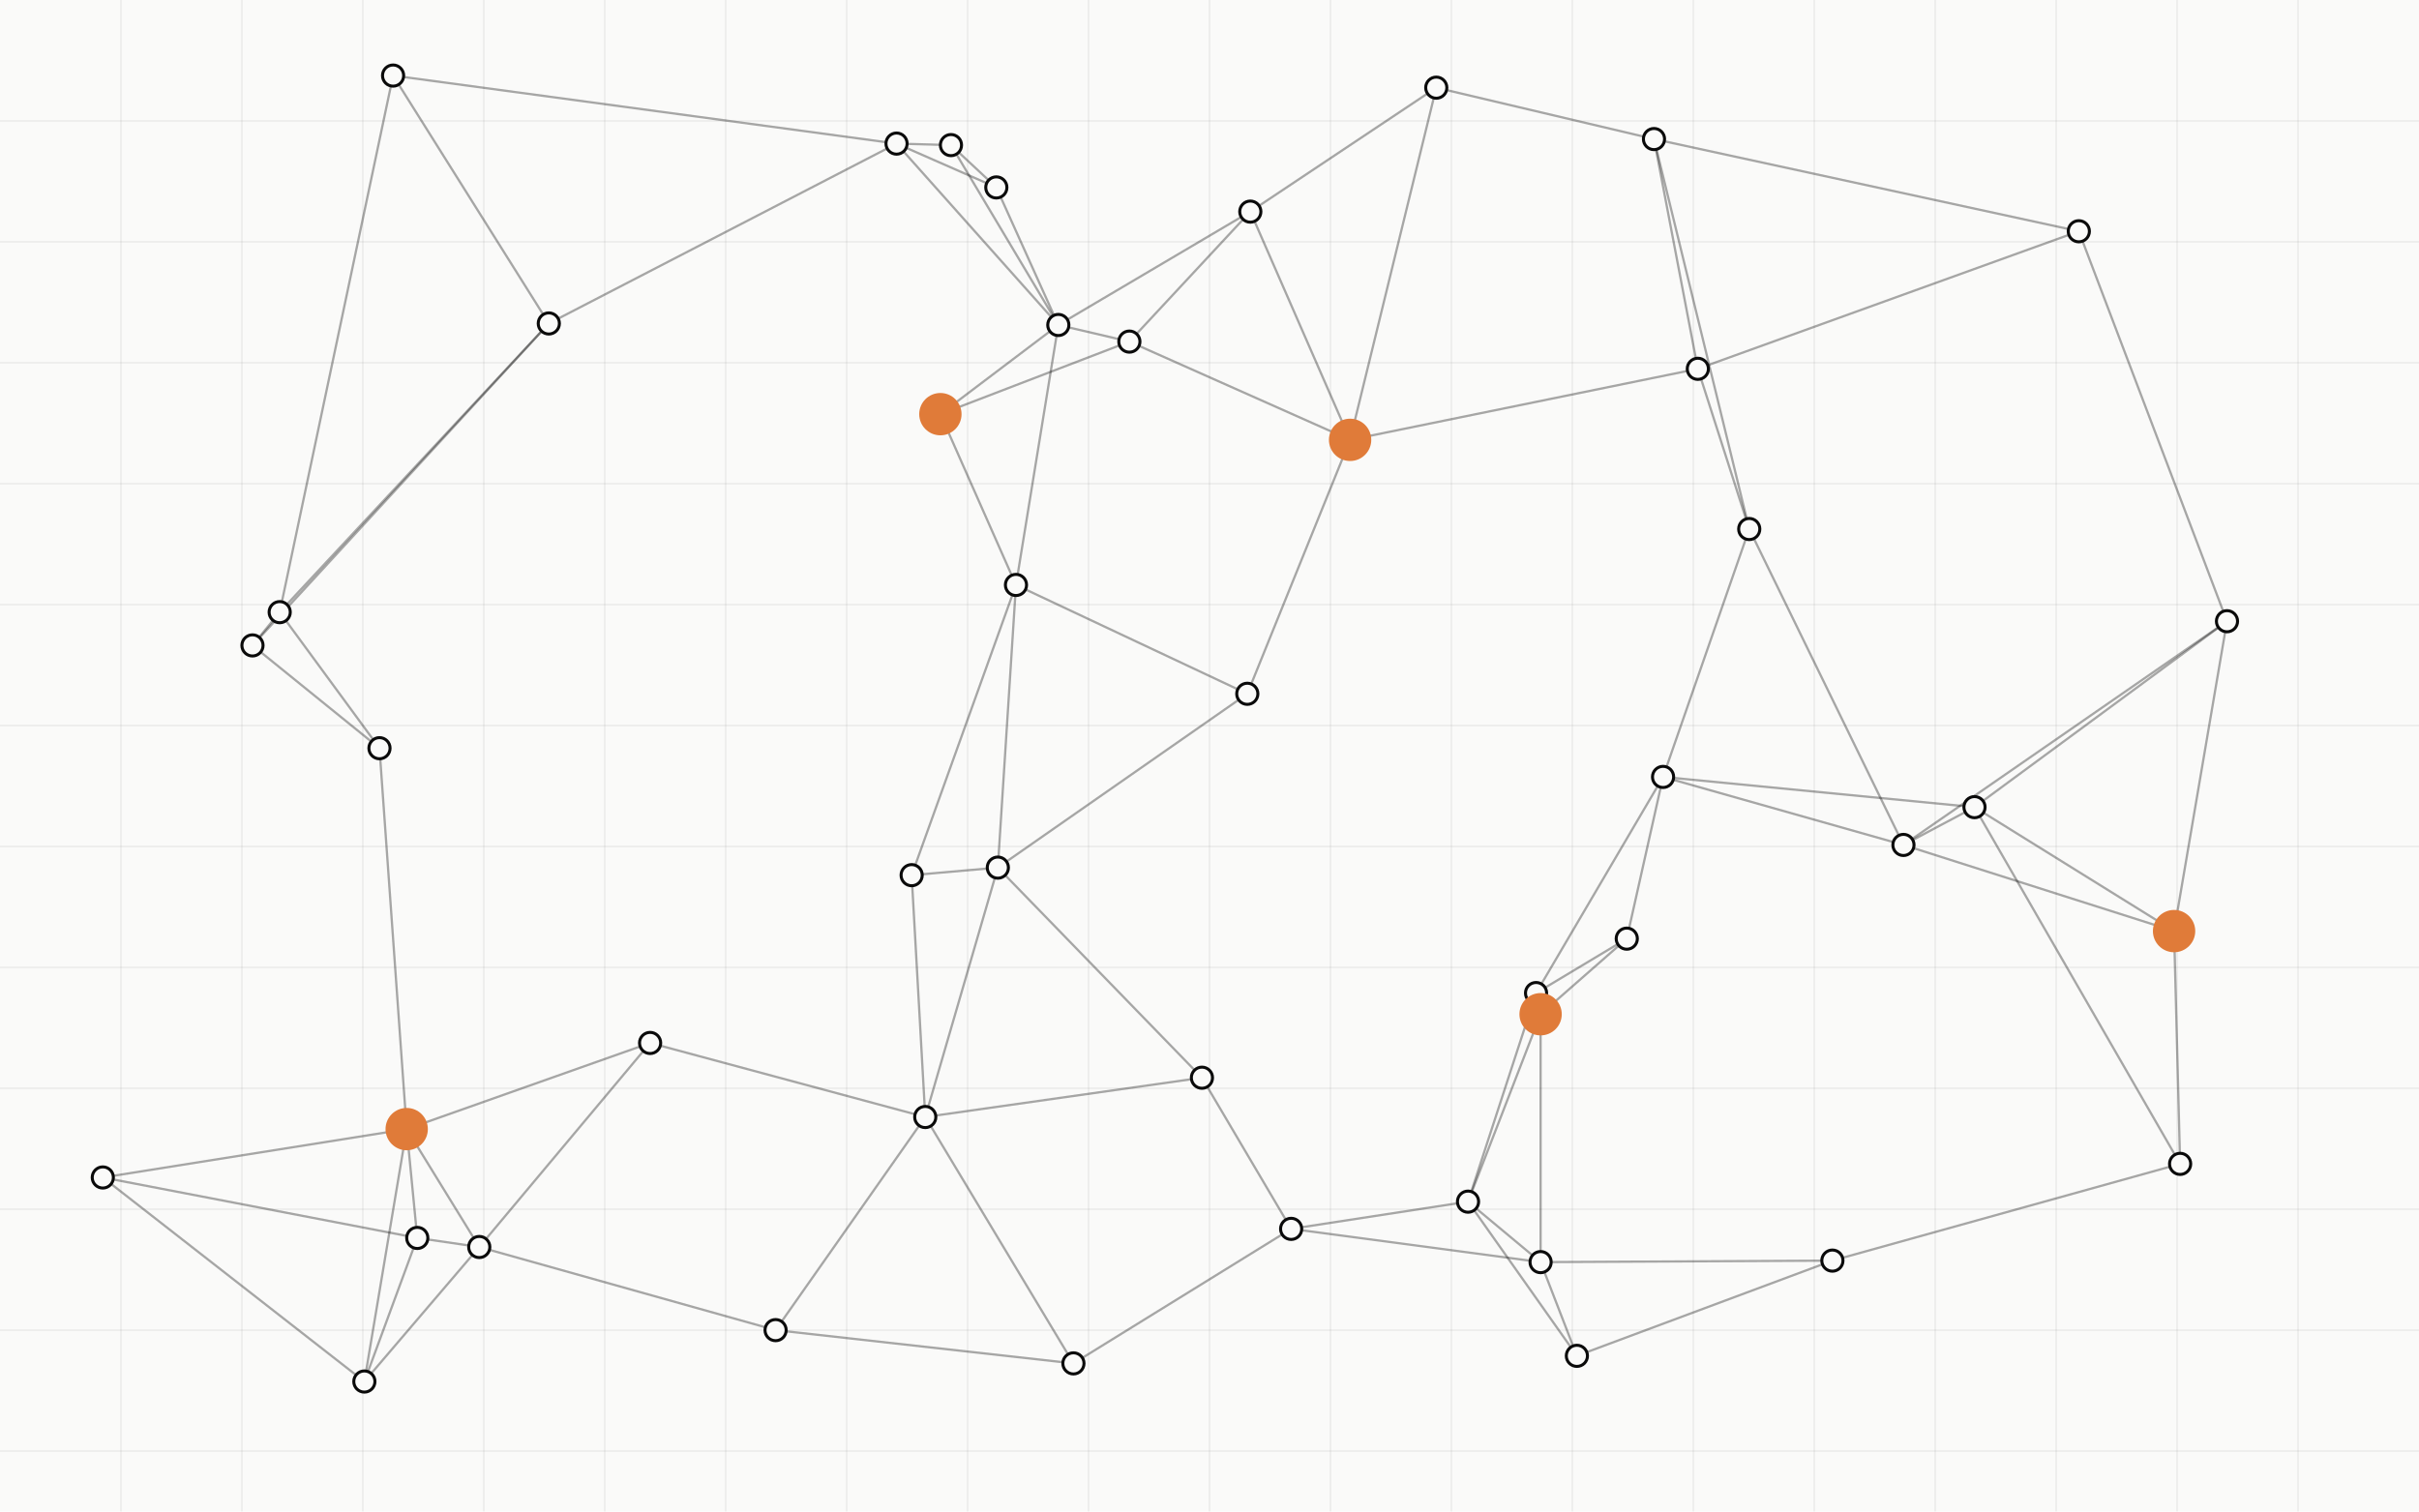
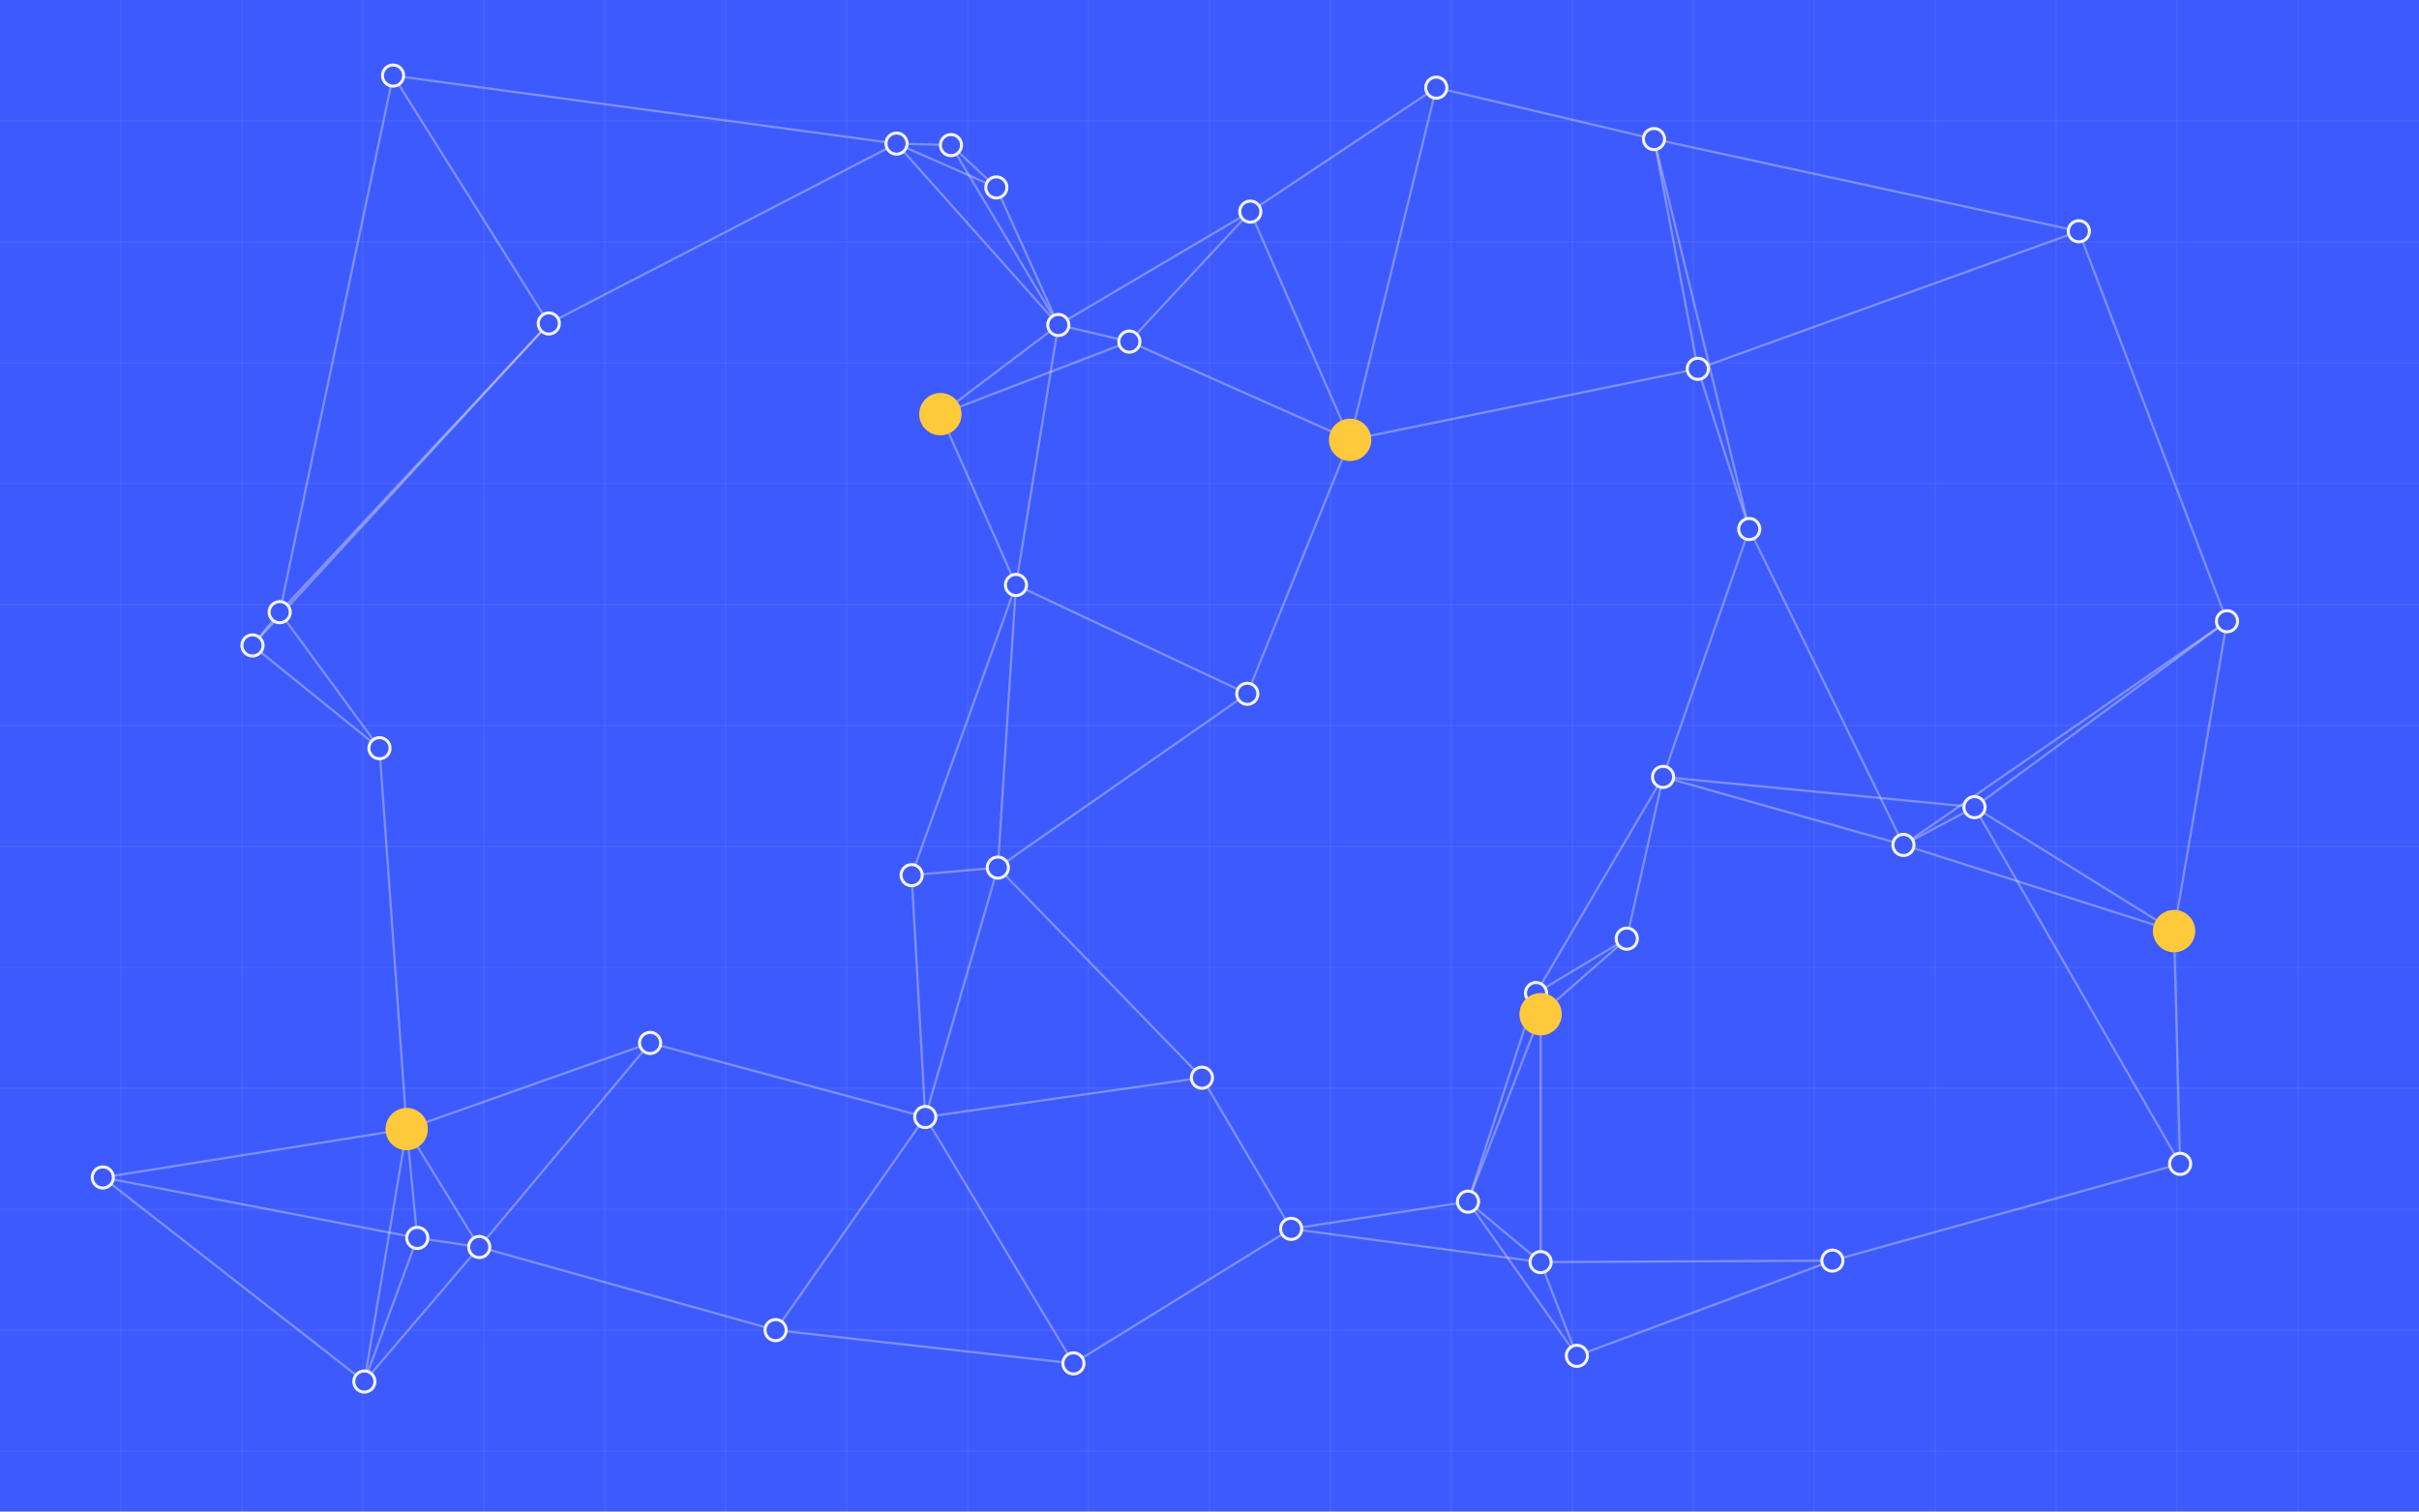
<svg xmlns="http://www.w3.org/2000/svg" width="1600" height="1000" viewBox="0 0 1600 1000" preserveAspectRatio="xMidYMid slice">
-   <rect width="1600" height="1000" fill="#FAFAF9" />
-   <g stroke="#0A0A0A" stroke-opacity="0.06" stroke-width="1">
+   <rect width="1600" height="1000" fill="#3D5AFE" />
+   <g stroke="#F4F4F0" stroke-opacity="0.06" stroke-width="1">
    <path d="M80 0V1000" />
    <path d="M160 0V1000" />
    <path d="M240 0V1000" />
    <path d="M320 0V1000" />
    <path d="M400 0V1000" />
    <path d="M480 0V1000" />
    <path d="M560 0V1000" />
    <path d="M640 0V1000" />
    <path d="M720 0V1000" />
    <path d="M800 0V1000" />
    <path d="M880 0V1000" />
    <path d="M960 0V1000" />
    <path d="M1040 0V1000" />
    <path d="M1120 0V1000" />
    <path d="M1200 0V1000" />
    <path d="M1280 0V1000" />
    <path d="M1360 0V1000" />
    <path d="M1440 0V1000" />
    <path d="M1520 0V1000" />
    <path d="M0 80H1600" />
    <path d="M0 160H1600" />
    <path d="M0 240H1600" />
    <path d="M0 320H1600" />
    <path d="M0 400H1600" />
    <path d="M0 480H1600" />
    <path d="M0 560H1600" />
    <path d="M0 640H1600" />
    <path d="M0 720H1600" />
    <path d="M0 800H1600" />
    <path d="M0 880H1600" />
    <path d="M0 960H1600" />
  </g>
-   <g stroke="#0A0A0A" stroke-opacity="0.35" stroke-width="1.5">
+   <g stroke="#F4F4F0" stroke-opacity="0.35" stroke-width="1.5">
    <path d="M672 387L660 574" />
    <path d="M185 405L167 427" />
    <path d="M612 739L795 713" />
    <path d="M1438 616L1259 559" />
    <path d="M269 747L251 495" />
    <path d="M660 574L825 459" />
    <path d="M1019 835L1212 834" />
    <path d="M317 825L276 819" />
    <path d="M1473 411L1375 153" />
    <path d="M1123 244L1157 350" />
    <path d="M251 495L167 427" />
    <path d="M185 405L260 50" />
    <path d="M1076 621L1019 671" />
    <path d="M317 825L513 880" />
    <path d="M1157 350L1094 92" />
    <path d="M893 291L827 140" />
    <path d="M276 819L269 747" />
    <path d="M1043 897L1212 834" />
    <path d="M363 214L167 427" />
    <path d="M1306 534L1473 411" />
    <path d="M747 226L700 215" />
    <path d="M950 58L827 140" />
    <path d="M593 95L700 215" />
    <path d="M1076 621L1016 657" />
    <path d="M622 274L747 226" />
    <path d="M827 140L747 226" />
    <path d="M241 914L68 779" />
    <path d="M1442 770L1212 834" />
    <path d="M660 574L603 579" />
    <path d="M1306 534L1442 770" />
    <path d="M1438 616L1473 411" />
    <path d="M659 124L593 95" />
    <path d="M622 274L700 215" />
    <path d="M827 140L700 215" />
    <path d="M710 902L854 813" />
    <path d="M430 690L612 739" />
    <path d="M430 690L317 825" />
    <path d="M1100 514L1016 657" />
    <path d="M276 819L68 779" />
    <path d="M659 124L629 96" />
    <path d="M612 739L603 579" />
    <path d="M593 95L363 214" />
    <path d="M971 795L1019 671" />
    <path d="M710 902L513 880" />
    <path d="M185 405L251 495" />
    <path d="M276 819L241 914" />
    <path d="M430 690L269 747" />
    <path d="M317 825L269 747" />
    <path d="M672 387L825 459" />
    <path d="M363 214L260 50" />
    <path d="M672 387L603 579" />
    <path d="M1438 616L1442 770" />
    <path d="M1157 350L1259 559" />
    <path d="M659 124L700 215" />
    <path d="M893 291L825 459" />
    <path d="M629 96L593 95" />
    <path d="M1306 534L1259 559" />
    <path d="M950 58L1094 92" />
    <path d="M1123 244L1375 153" />
    <path d="M971 795L1016 657" />
    <path d="M1100 514L1157 350" />
    <path d="M971 795L854 813" />
    <path d="M1473 411L1259 559" />
    <path d="M185 405L363 214" />
    <path d="M950 58L893 291" />
    <path d="M971 795L1019 835" />
    <path d="M795 713L854 813" />
    <path d="M1100 514L1306 534" />
    <path d="M893 291L747 226" />
    <path d="M1100 514L1259 559" />
    <path d="M1438 616L1306 534" />
    <path d="M1019 835L1019 671" />
    <path d="M672 387L700 215" />
    <path d="M629 96L700 215" />
    <path d="M710 902L612 739" />
    <path d="M1043 897L1019 835" />
    <path d="M1123 244L1094 92" />
    <path d="M971 795L1043 897" />
    <path d="M1100 514L1076 621" />
    <path d="M269 747L68 779" />
    <path d="M1094 92L1375 153" />
    <path d="M1123 244L893 291" />
    <path d="M317 825L241 914" />
    <path d="M612 739L513 880" />
    <path d="M660 574L795 713" />
    <path d="M1019 835L854 813" />
    <path d="M593 95L260 50" />
    <path d="M269 747L241 914" />
    <path d="M612 739L660 574" />
    <path d="M1016 657L1019 671" />
    <path d="M672 387L622 274" />
  </g>
-   <circle cx="971" cy="795" r="7" fill="#FAFAF9" stroke="#0A0A0A" stroke-width="2" />
-   <circle cx="950" cy="58" r="7" fill="#FAFAF9" stroke="#0A0A0A" stroke-width="2" />
-   <circle cx="710" cy="902" r="7" fill="#FAFAF9" stroke="#0A0A0A" stroke-width="2" />
-   <circle cx="430" cy="690" r="7" fill="#FAFAF9" stroke="#0A0A0A" stroke-width="2" />
-   <circle cx="1438" cy="616" r="14" fill="#E07B39" />
-   <circle cx="612" cy="739" r="7" fill="#FAFAF9" stroke="#0A0A0A" stroke-width="2" />
-   <circle cx="1100" cy="514" r="7" fill="#FAFAF9" stroke="#0A0A0A" stroke-width="2" />
-   <circle cx="672" cy="387" r="7" fill="#FAFAF9" stroke="#0A0A0A" stroke-width="2" />
-   <circle cx="622" cy="274" r="14" fill="#E07B39" />
-   <circle cx="1123" cy="244" r="7" fill="#FAFAF9" stroke="#0A0A0A" stroke-width="2" />
-   <circle cx="1157" cy="350" r="7" fill="#FAFAF9" stroke="#0A0A0A" stroke-width="2" />
-   <circle cx="659" cy="124" r="7" fill="#FAFAF9" stroke="#0A0A0A" stroke-width="2" />
-   <circle cx="1306" cy="534" r="7" fill="#FAFAF9" stroke="#0A0A0A" stroke-width="2" />
-   <circle cx="893" cy="291" r="14" fill="#E07B39" />
-   <circle cx="317" cy="825" r="7" fill="#FAFAF9" stroke="#0A0A0A" stroke-width="2" />
-   <circle cx="276" cy="819" r="7" fill="#FAFAF9" stroke="#0A0A0A" stroke-width="2" />
-   <circle cx="269" cy="747" r="14" fill="#E07B39" />
-   <circle cx="1043" cy="897" r="7" fill="#FAFAF9" stroke="#0A0A0A" stroke-width="2" />
-   <circle cx="629" cy="96" r="7" fill="#FAFAF9" stroke="#0A0A0A" stroke-width="2" />
-   <circle cx="827" cy="140" r="7" fill="#FAFAF9" stroke="#0A0A0A" stroke-width="2" />
-   <circle cx="1094" cy="92" r="7" fill="#FAFAF9" stroke="#0A0A0A" stroke-width="2" />
-   <circle cx="185" cy="405" r="7" fill="#FAFAF9" stroke="#0A0A0A" stroke-width="2" />
-   <circle cx="251" cy="495" r="7" fill="#FAFAF9" stroke="#0A0A0A" stroke-width="2" />
-   <circle cx="1076" cy="621" r="7" fill="#FAFAF9" stroke="#0A0A0A" stroke-width="2" />
-   <circle cx="1019" cy="835" r="7" fill="#FAFAF9" stroke="#0A0A0A" stroke-width="2" />
-   <circle cx="593" cy="95" r="7" fill="#FAFAF9" stroke="#0A0A0A" stroke-width="2" />
-   <circle cx="660" cy="574" r="7" fill="#FAFAF9" stroke="#0A0A0A" stroke-width="2" />
-   <circle cx="747" cy="226" r="7" fill="#FAFAF9" stroke="#0A0A0A" stroke-width="2" />
-   <circle cx="795" cy="713" r="7" fill="#FAFAF9" stroke="#0A0A0A" stroke-width="2" />
-   <circle cx="1473" cy="411" r="7" fill="#FAFAF9" stroke="#0A0A0A" stroke-width="2" />
-   <circle cx="1259" cy="559" r="7" fill="#FAFAF9" stroke="#0A0A0A" stroke-width="2" />
-   <circle cx="1016" cy="657" r="7" fill="#FAFAF9" stroke="#0A0A0A" stroke-width="2" />
-   <circle cx="825" cy="459" r="7" fill="#FAFAF9" stroke="#0A0A0A" stroke-width="2" />
-   <circle cx="1442" cy="770" r="7" fill="#FAFAF9" stroke="#0A0A0A" stroke-width="2" />
-   <circle cx="1375" cy="153" r="7" fill="#FAFAF9" stroke="#0A0A0A" stroke-width="2" />
-   <circle cx="363" cy="214" r="7" fill="#FAFAF9" stroke="#0A0A0A" stroke-width="2" />
-   <circle cx="241" cy="914" r="7" fill="#FAFAF9" stroke="#0A0A0A" stroke-width="2" />
-   <circle cx="167" cy="427" r="7" fill="#FAFAF9" stroke="#0A0A0A" stroke-width="2" />
-   <circle cx="700" cy="215" r="7" fill="#FAFAF9" stroke="#0A0A0A" stroke-width="2" />
-   <circle cx="260" cy="50" r="7" fill="#FAFAF9" stroke="#0A0A0A" stroke-width="2" />
-   <circle cx="854" cy="813" r="7" fill="#FAFAF9" stroke="#0A0A0A" stroke-width="2" />
-   <circle cx="603" cy="579" r="7" fill="#FAFAF9" stroke="#0A0A0A" stroke-width="2" />
-   <circle cx="513" cy="880" r="7" fill="#FAFAF9" stroke="#0A0A0A" stroke-width="2" />
-   <circle cx="68" cy="779" r="7" fill="#FAFAF9" stroke="#0A0A0A" stroke-width="2" />
-   <circle cx="1212" cy="834" r="7" fill="#FAFAF9" stroke="#0A0A0A" stroke-width="2" />
-   <circle cx="1019" cy="671" r="14" fill="#E07B39" />
+   <circle cx="971" cy="795" r="7" fill="#3D5AFE" stroke="#F4F4F0" stroke-width="2" />
+   <circle cx="950" cy="58" r="7" fill="#3D5AFE" stroke="#F4F4F0" stroke-width="2" />
+   <circle cx="710" cy="902" r="7" fill="#3D5AFE" stroke="#F4F4F0" stroke-width="2" />
+   <circle cx="430" cy="690" r="7" fill="#3D5AFE" stroke="#F4F4F0" stroke-width="2" />
+   <circle cx="1438" cy="616" r="14" fill="#FFC93C" />
+   <circle cx="612" cy="739" r="7" fill="#3D5AFE" stroke="#F4F4F0" stroke-width="2" />
+   <circle cx="1100" cy="514" r="7" fill="#3D5AFE" stroke="#F4F4F0" stroke-width="2" />
+   <circle cx="672" cy="387" r="7" fill="#3D5AFE" stroke="#F4F4F0" stroke-width="2" />
+   <circle cx="622" cy="274" r="14" fill="#FFC93C" />
+   <circle cx="1123" cy="244" r="7" fill="#3D5AFE" stroke="#F4F4F0" stroke-width="2" />
+   <circle cx="1157" cy="350" r="7" fill="#3D5AFE" stroke="#F4F4F0" stroke-width="2" />
+   <circle cx="659" cy="124" r="7" fill="#3D5AFE" stroke="#F4F4F0" stroke-width="2" />
+   <circle cx="1306" cy="534" r="7" fill="#3D5AFE" stroke="#F4F4F0" stroke-width="2" />
+   <circle cx="893" cy="291" r="14" fill="#FFC93C" />
+   <circle cx="317" cy="825" r="7" fill="#3D5AFE" stroke="#F4F4F0" stroke-width="2" />
+   <circle cx="276" cy="819" r="7" fill="#3D5AFE" stroke="#F4F4F0" stroke-width="2" />
+   <circle cx="269" cy="747" r="14" fill="#FFC93C" />
+   <circle cx="1043" cy="897" r="7" fill="#3D5AFE" stroke="#F4F4F0" stroke-width="2" />
+   <circle cx="629" cy="96" r="7" fill="#3D5AFE" stroke="#F4F4F0" stroke-width="2" />
+   <circle cx="827" cy="140" r="7" fill="#3D5AFE" stroke="#F4F4F0" stroke-width="2" />
+   <circle cx="1094" cy="92" r="7" fill="#3D5AFE" stroke="#F4F4F0" stroke-width="2" />
+   <circle cx="185" cy="405" r="7" fill="#3D5AFE" stroke="#F4F4F0" stroke-width="2" />
+   <circle cx="251" cy="495" r="7" fill="#3D5AFE" stroke="#F4F4F0" stroke-width="2" />
+   <circle cx="1076" cy="621" r="7" fill="#3D5AFE" stroke="#F4F4F0" stroke-width="2" />
+   <circle cx="1019" cy="835" r="7" fill="#3D5AFE" stroke="#F4F4F0" stroke-width="2" />
+   <circle cx="593" cy="95" r="7" fill="#3D5AFE" stroke="#F4F4F0" stroke-width="2" />
+   <circle cx="660" cy="574" r="7" fill="#3D5AFE" stroke="#F4F4F0" stroke-width="2" />
+   <circle cx="747" cy="226" r="7" fill="#3D5AFE" stroke="#F4F4F0" stroke-width="2" />
+   <circle cx="795" cy="713" r="7" fill="#3D5AFE" stroke="#F4F4F0" stroke-width="2" />
+   <circle cx="1473" cy="411" r="7" fill="#3D5AFE" stroke="#F4F4F0" stroke-width="2" />
+   <circle cx="1259" cy="559" r="7" fill="#3D5AFE" stroke="#F4F4F0" stroke-width="2" />
+   <circle cx="1016" cy="657" r="7" fill="#3D5AFE" stroke="#F4F4F0" stroke-width="2" />
+   <circle cx="825" cy="459" r="7" fill="#3D5AFE" stroke="#F4F4F0" stroke-width="2" />
+   <circle cx="1442" cy="770" r="7" fill="#3D5AFE" stroke="#F4F4F0" stroke-width="2" />
+   <circle cx="1375" cy="153" r="7" fill="#3D5AFE" stroke="#F4F4F0" stroke-width="2" />
+   <circle cx="363" cy="214" r="7" fill="#3D5AFE" stroke="#F4F4F0" stroke-width="2" />
+   <circle cx="241" cy="914" r="7" fill="#3D5AFE" stroke="#F4F4F0" stroke-width="2" />
+   <circle cx="167" cy="427" r="7" fill="#3D5AFE" stroke="#F4F4F0" stroke-width="2" />
+   <circle cx="700" cy="215" r="7" fill="#3D5AFE" stroke="#F4F4F0" stroke-width="2" />
+   <circle cx="260" cy="50" r="7" fill="#3D5AFE" stroke="#F4F4F0" stroke-width="2" />
+   <circle cx="854" cy="813" r="7" fill="#3D5AFE" stroke="#F4F4F0" stroke-width="2" />
+   <circle cx="603" cy="579" r="7" fill="#3D5AFE" stroke="#F4F4F0" stroke-width="2" />
+   <circle cx="513" cy="880" r="7" fill="#3D5AFE" stroke="#F4F4F0" stroke-width="2" />
+   <circle cx="68" cy="779" r="7" fill="#3D5AFE" stroke="#F4F4F0" stroke-width="2" />
+   <circle cx="1212" cy="834" r="7" fill="#3D5AFE" stroke="#F4F4F0" stroke-width="2" />
+   <circle cx="1019" cy="671" r="14" fill="#FFC93C" />
</svg>
